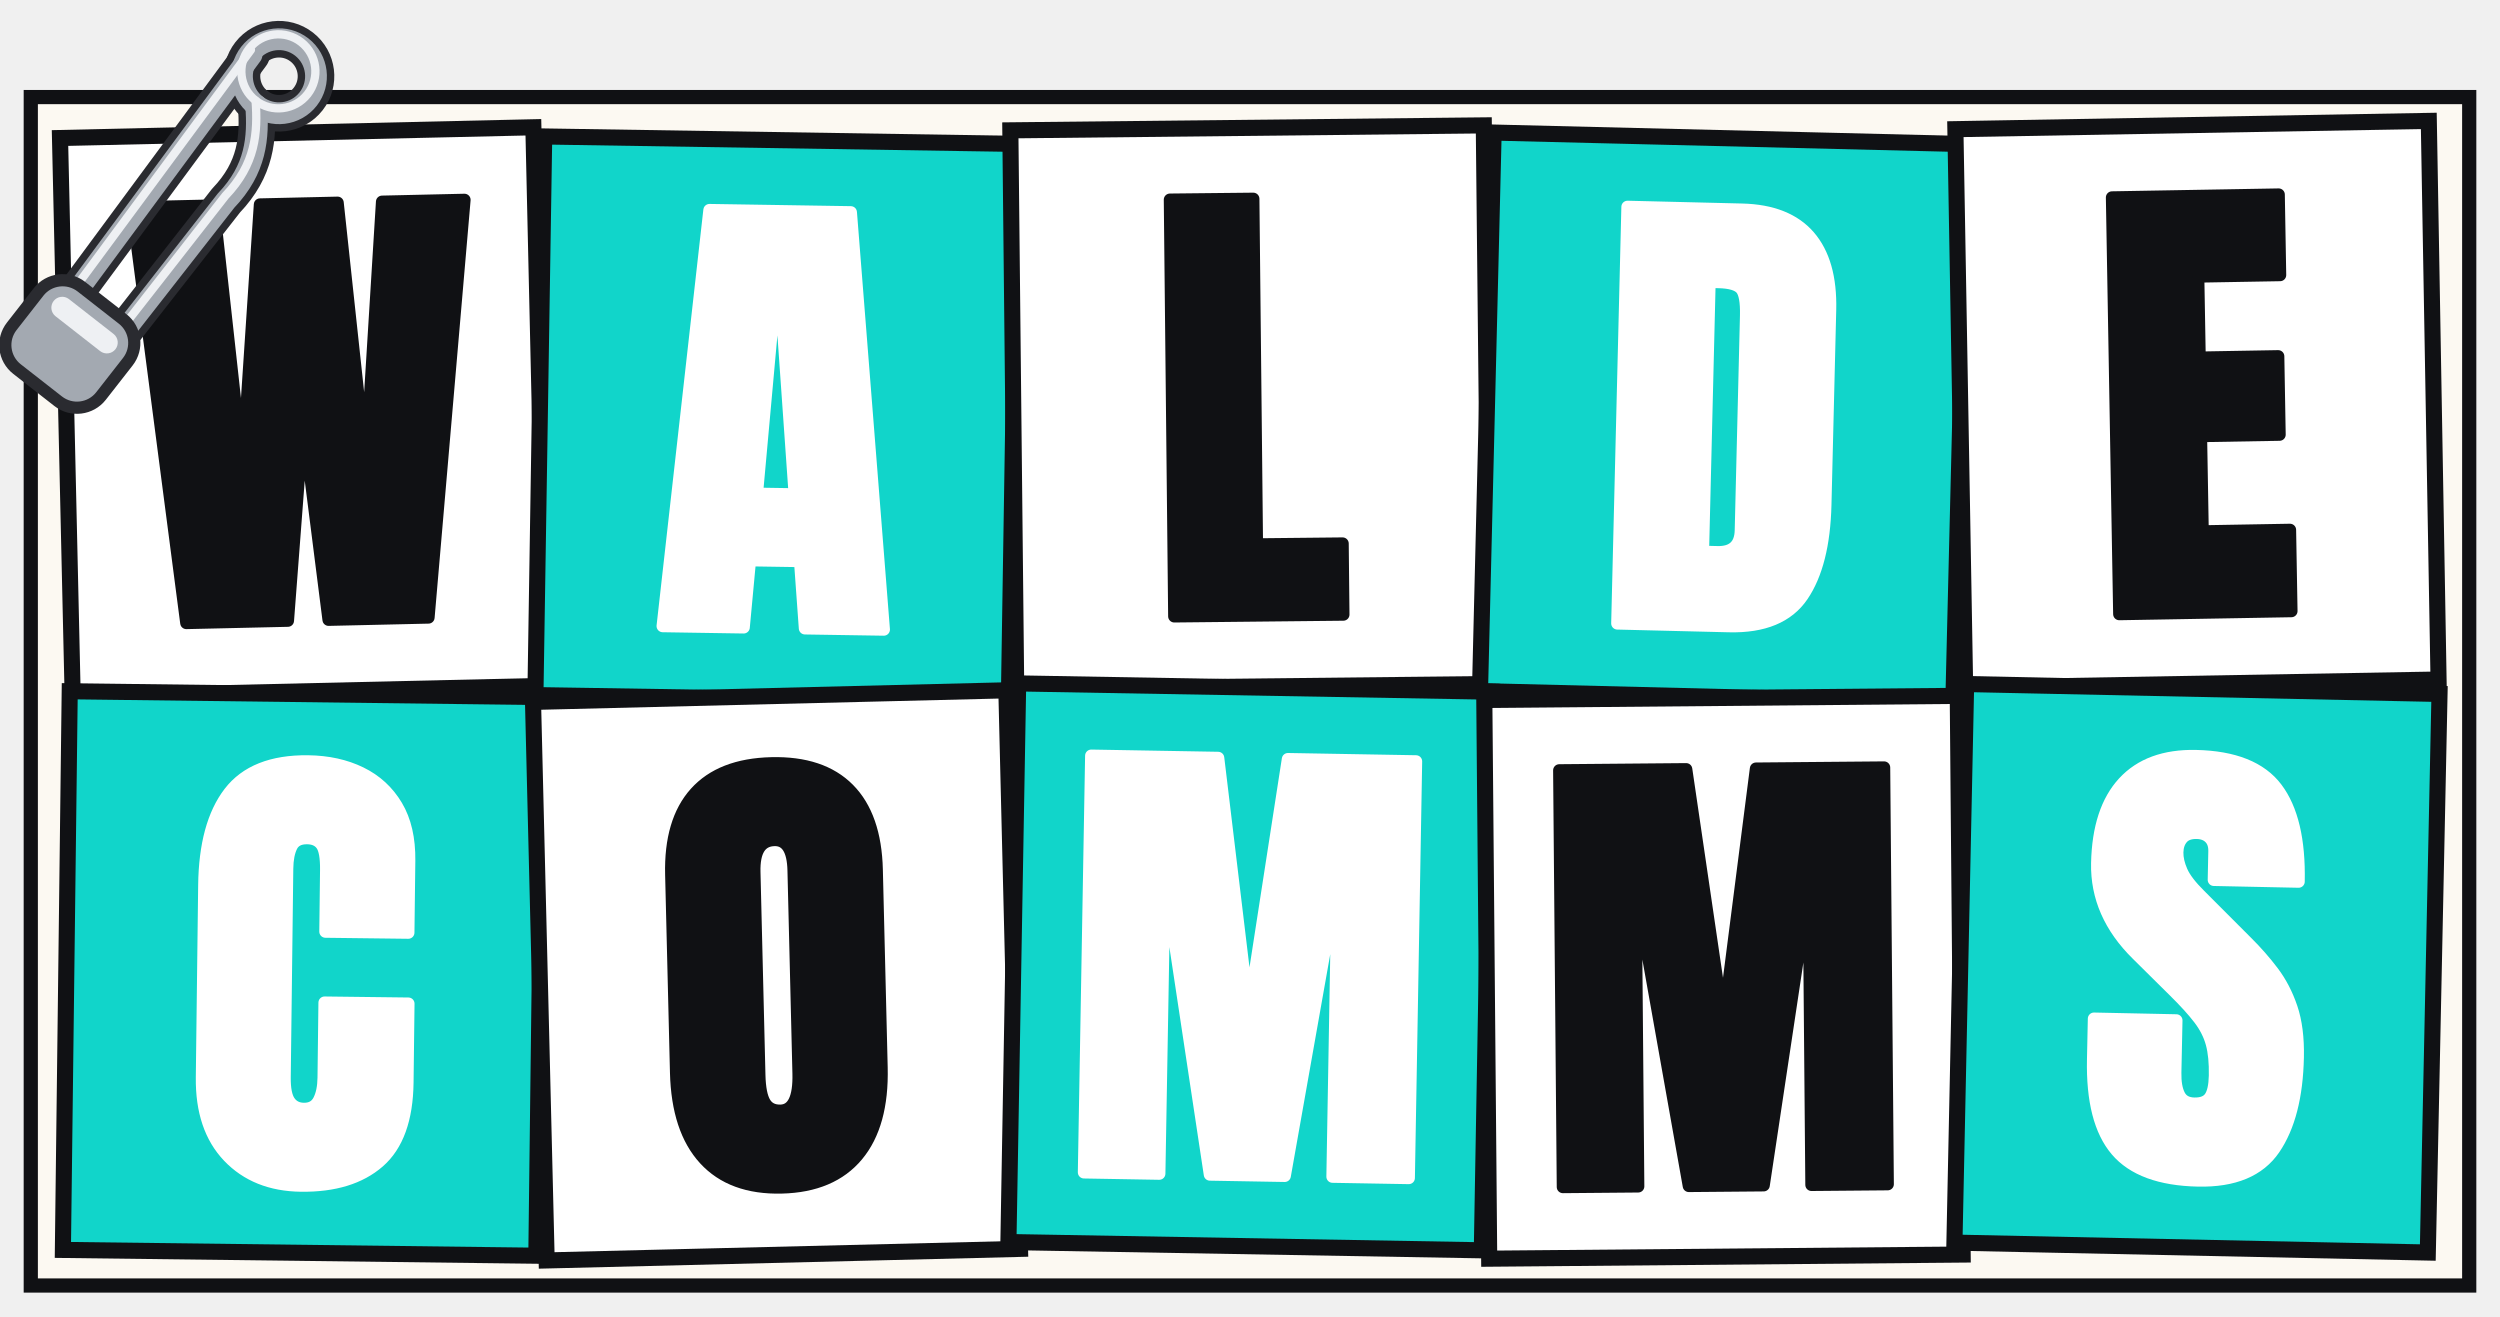
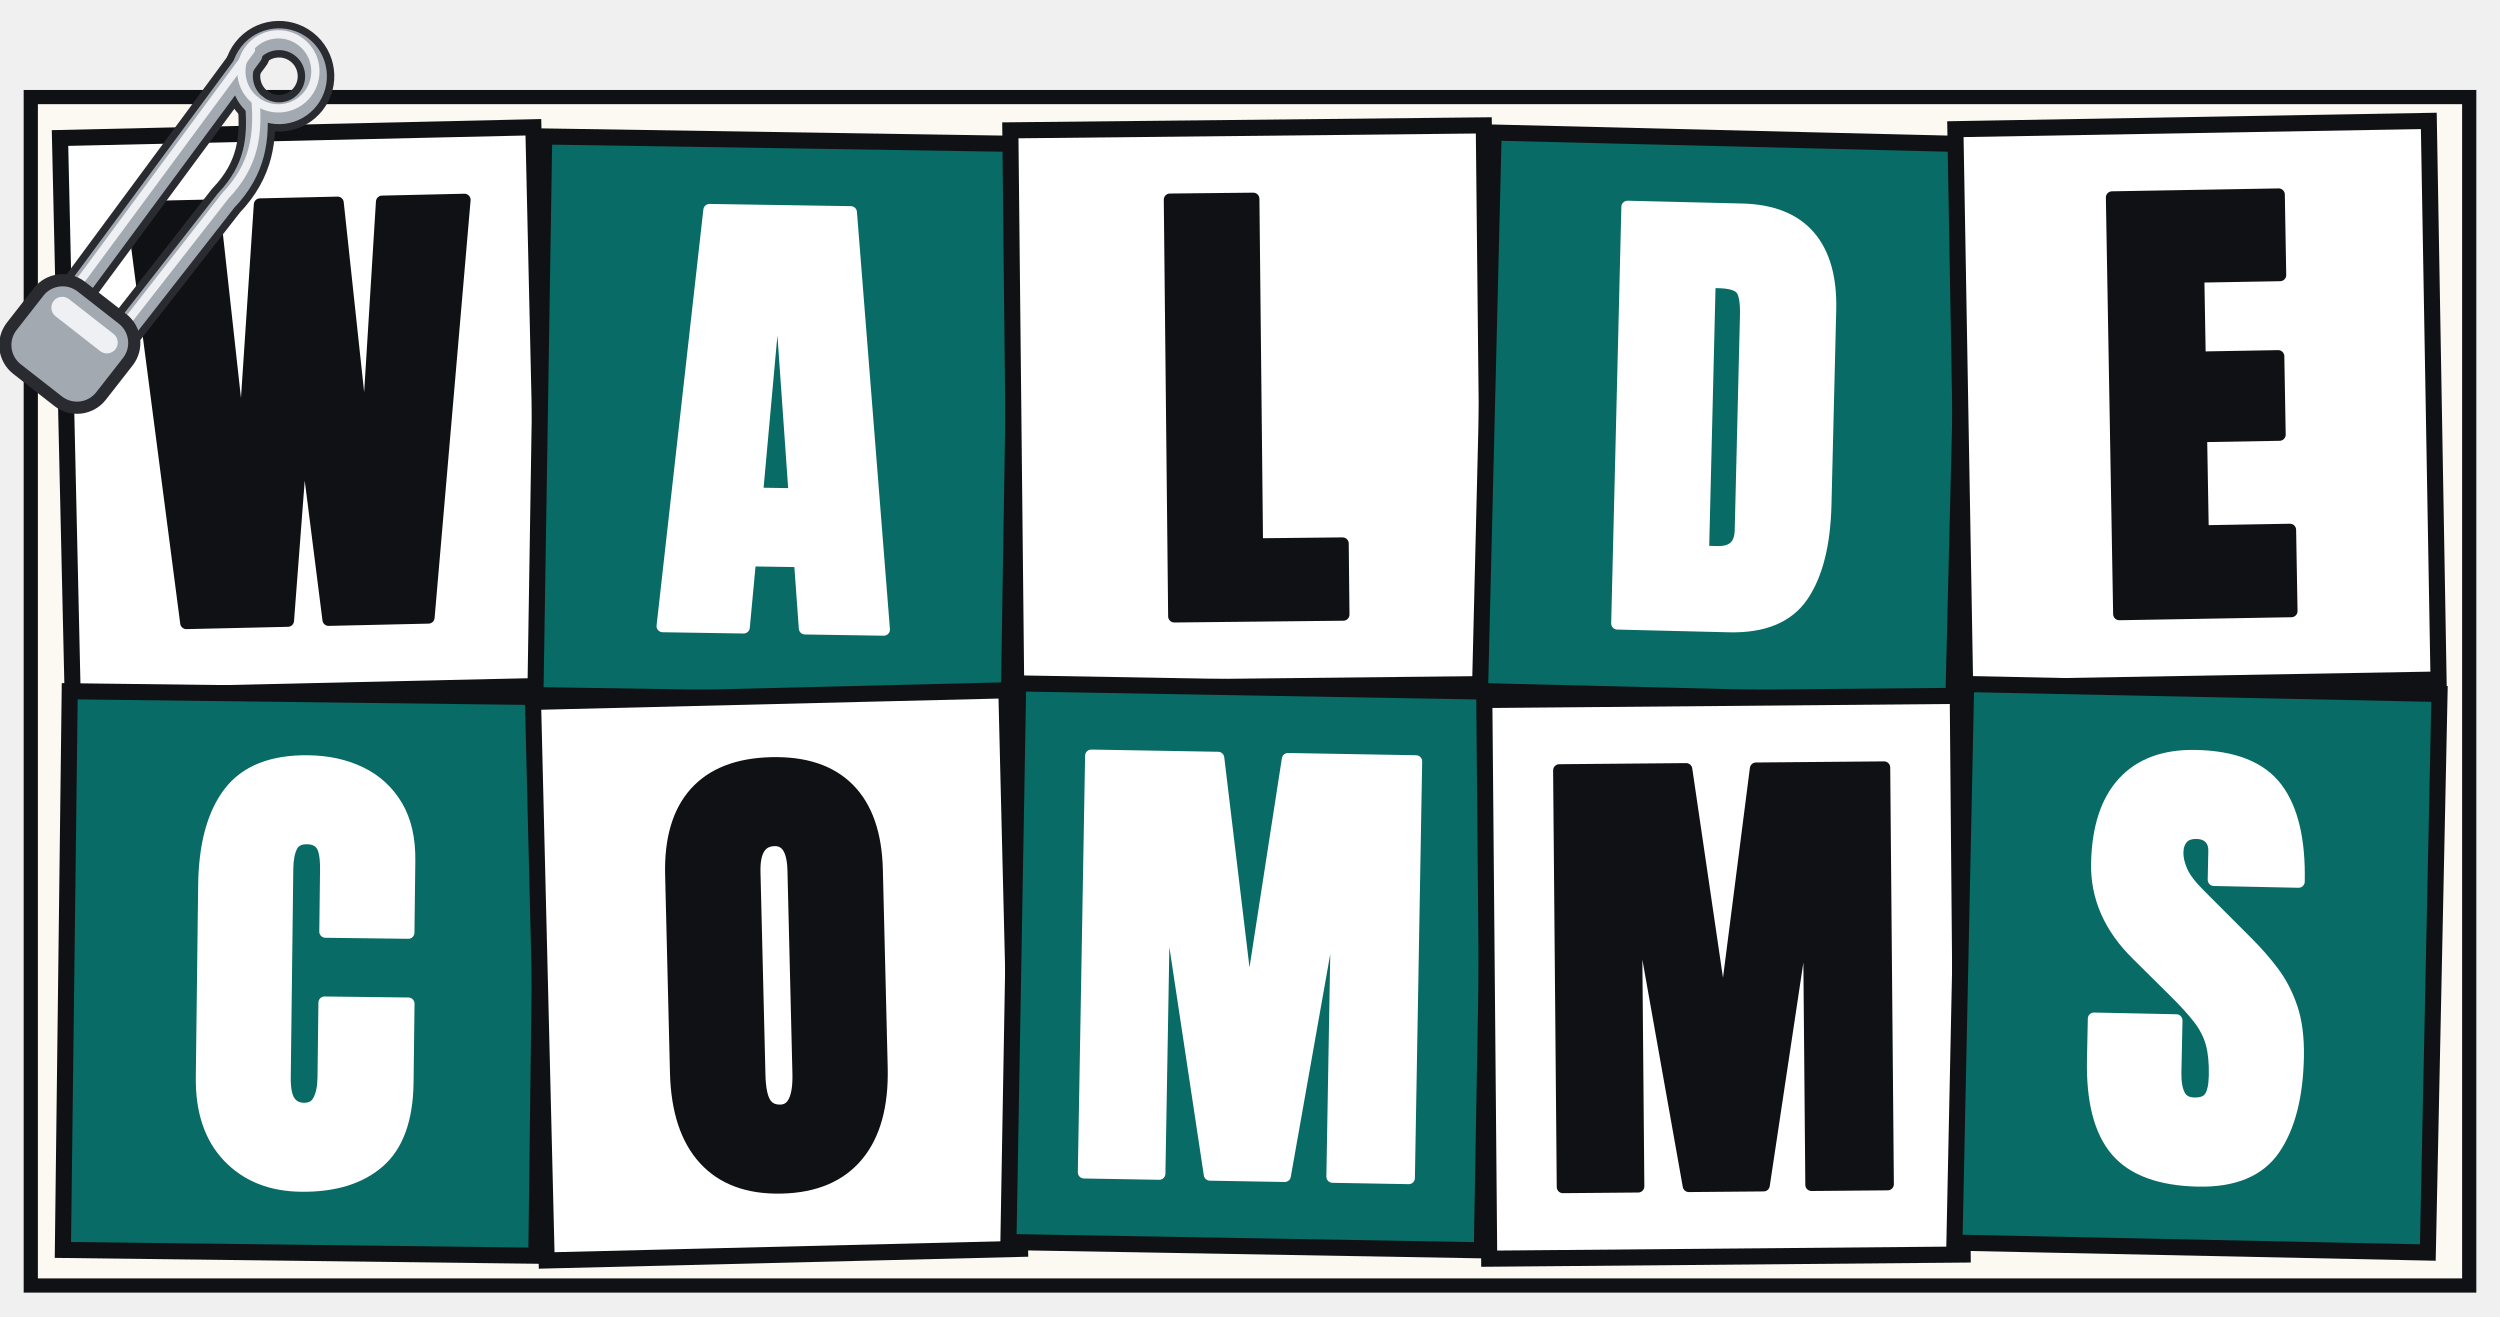
<svg xmlns="http://www.w3.org/2000/svg" viewBox="-14.00 -28.00 528.00 278.00" role="img" aria-label="WaldeComms">
  <rect x="-7.50" y="-7.50" width="515.00" height="251.00" fill="#FCF9F2" stroke="#101114" stroke-width="3" />
  <g transform="translate(0.00,0.00) rotate(-1.3,50.0,59.0)">
    <rect width="100" height="118" fill="#fff" stroke="#101114" stroke-width="3.4" />
    <path d="M24.35 103.0 14.9 15.0H32.1L36.95 70.55L41.9 15.0H58.3L63.0 70.55L67.7 15.0H85.1L75.5 103.0H54.4L50.0 60.65L45.8 103.0Z" fill="#101114" stroke="#101114" stroke-width="2.6" stroke-linejoin="round" />
  </g>
  <g transform="translate(100.00,1.60) rotate(0.9,50.0,59.0)">
-     <rect width="100" height="118" fill="#11D5CA" stroke="#101114" stroke-width="3.4" />
+     <rect width="100" height="118" fill="#086B65" stroke="#101114" stroke-width="3.4" />
    <path d="M26.65 103.0 35.15 15.0H65.0L73.35 103.0H56.7L55.45 88.8H44.85L43.75 103.0ZM46.1 74.75H54.1L50.25 30.0H49.45Z" fill="#fff" stroke="#fff" stroke-width="2.6" stroke-linejoin="round" />
  </g>
  <g transform="translate(200.00,-1.00) rotate(-0.6,50.0,59.0)">
    <rect width="100" height="118" fill="#fff" stroke="#101114" stroke-width="3.4" />
    <path d="M33.55 103.0V15.0H51.15V88.0H69.25V103.0Z" fill="#101114" stroke="#101114" stroke-width="2.6" stroke-linejoin="round" />
  </g>
  <g transform="translate(300.00,1.20) rotate(1.4,50.0,59.0)">
-     <rect width="100" height="118" fill="#11D5CA" stroke="#101114" stroke-width="3.4" />
+     <rect width="100" height="118" fill="#086B65" stroke="#101114" stroke-width="3.4" />
    <path d="M28.65 103.0V15.0H52.85Q62.35 15.0 67.15 20.275Q71.95 25.55 71.95 35.7V76.9Q71.95 89.4 67.575 96.2Q63.2 103.0 52.25 103.0ZM46.35 87.45H49.4Q54.25 87.45 54.25 82.75V37.35Q54.25 32.95 53.075 31.675Q51.9 30.4 48.3 30.4H46.35Z" fill="#fff" stroke="#fff" stroke-width="2.6" stroke-linejoin="round" />
  </g>
  <g transform="translate(400.00,-1.60) rotate(-1.0,50.0,59.0)">
    <rect width="100" height="118" fill="#fff" stroke="#101114" stroke-width="3.4" />
    <path d="M32.825 103.0V15.0H68.025V32.0H50.725V49.15H67.325V65.7H50.725V85.85H69.175V103.0Z" fill="#101114" stroke="#101114" stroke-width="2.6" stroke-linejoin="round" />
  </g>
  <g transform="translate(0.00,118.60) rotate(0.7,50.0,59.0)">
-     <rect width="100" height="118" fill="#11D5CA" stroke="#101114" stroke-width="3.4" />
+     <rect width="100" height="118" fill="#086B65" stroke="#101114" stroke-width="3.4" />
    <path d="M50.125 103.8Q40.575 103.8 34.75 97.85Q28.925 91.9 28.925 81.2V40.6Q28.925 27.8 34.0 21Q39.075 14.2 50.525 14.2Q56.775 14.2 61.65 16.5Q66.525 18.8 69.325 23.375Q72.125 27.95 72.125 34.9V50.1H54.625V37.1Q54.625 33.15 53.625 31.775Q52.625 30.4 50.525 30.4Q48.075 30.4 47.225 32.175Q46.375 33.95 46.375 36.9V80.95Q46.375 84.6 47.45 86.1Q48.525 87.6 50.525 87.6Q52.775 87.6 53.7 85.75Q54.625 83.9 54.625 80.95V65.1H72.325V81.75Q72.325 93.35 66.475 98.575Q60.625 103.8 50.125 103.8Z" fill="#fff" stroke="#fff" stroke-width="2.6" stroke-linejoin="round" />
  </g>
  <g transform="translate(100.00,119.00) rotate(-1.4,50.0,59.0)">
    <rect width="100" height="118" fill="#fff" stroke="#101114" stroke-width="3.4" />
    <path d="M50.0 103.8Q39.45 103.8 33.875 97.425Q28.3 91.05 28.3 79.0V37.2Q28.3 25.9 33.825 20.05Q39.35 14.2 50.0 14.2Q60.65 14.2 66.175 20.05Q71.7 25.9 71.7 37.2V79.0Q71.7 91.05 66.125 97.425Q60.55 103.8 50.0 103.8ZM50.15 87.6Q54.15 87.6 54.15 79.85V36.9Q54.15 30.4 50.25 30.4Q45.85 30.4 45.85 37.05V79.95Q45.85 84.05 46.85 85.825Q47.85 87.6 50.15 87.6Z" fill="#101114" stroke="#101114" stroke-width="2.6" stroke-linejoin="round" />
  </g>
  <g transform="translate(200.00,117.20) rotate(1.0,50.0,59.0)">
-     <rect width="100" height="118" fill="#11D5CA" stroke="#101114" stroke-width="3.4" />
+     <rect width="100" height="118" fill="#086B65" stroke="#101114" stroke-width="3.4" />
    <path d="M15.7 103.0V15.0H42.5L49.9 68.65L57.25 15.0H84.3V103.0H68.2V39.6L58.1 103.0H42.3L31.6 39.6V103.0Z" fill="#fff" stroke="#fff" stroke-width="2.6" stroke-linejoin="round" />
  </g>
  <g transform="translate(300.00,119.40) rotate(-0.5,50.0,59.0)">
    <rect width="100" height="118" fill="#fff" stroke="#101114" stroke-width="3.4" />
    <path d="M15.7 103.0V15.0H42.5L49.9 68.65L57.25 15.0H84.3V103.0H68.2V39.6L58.1 103.0H42.3L31.6 39.6V103.0Z" fill="#101114" stroke="#101114" stroke-width="2.6" stroke-linejoin="round" />
  </g>
  <g transform="translate(400.00,117.50) rotate(1.2,50.0,59.0)">
-     <rect width="100" height="118" fill="#11D5CA" stroke="#101114" stroke-width="3.4" />
+     <rect width="100" height="118" fill="#086B65" stroke="#101114" stroke-width="3.4" />
    <path d="M51.175 103.8Q39.125 103.8 33.8 97.8Q28.475 91.8 28.475 78.7V70.1H45.875V81.1Q45.875 84.15 46.8 85.875Q47.725 87.6 50.025 87.6Q52.425 87.6 53.35 86.2Q54.275 84.8 54.275 81.6Q54.275 77.55 53.475 74.825Q52.675 72.1 50.7 69.625Q48.725 67.15 45.225 63.85L37.325 56.35Q28.475 48.0 28.475 37.25Q28.475 26.0 33.7 20.1Q38.925 14.2 48.825 14.2Q60.925 14.2 66.0 20.65Q71.075 27.1 71.075 40.25H53.175V34.2Q53.175 32.4 52.15 31.4Q51.125 30.4 49.375 30.4Q47.275 30.4 46.3 31.575Q45.325 32.75 45.325 34.6Q45.325 36.45 46.325 38.6Q47.325 40.75 50.275 43.55L60.425 53.3Q63.475 56.2 66.025 59.425Q68.575 62.65 70.125 66.925Q71.675 71.2 71.675 77.35Q71.675 89.75 67.1 96.775Q62.525 103.8 51.175 103.8Z" fill="#fff" stroke="#fff" stroke-width="2.6" stroke-linejoin="round" />
  </g>
  <g transform="translate(20,20) rotate(38) scale(.92)">
    <g fill="none" stroke="#2A2B30" stroke-width="8.4" stroke-linecap="round" stroke-linejoin="round">
      <path d="M-8,-44 L-6,30" />
      <path d="M0,-35.5 C5,-30 9,-24 8,-14 L8,30" />
      <circle cx="0" cy="-44" r="8.5" />
    </g>
    <g fill="none" stroke="#A3A9B1" stroke-width="5" stroke-linecap="round" stroke-linejoin="round">
      <path d="M-8,-44 L-6,30" />
      <path d="M0,-35.5 C5,-30 9,-24 8,-14 L8,30" />
      <circle cx="0" cy="-44" r="8.5" />
    </g>
    <g fill="none" stroke="#EEF0F3" stroke-width="1.9" stroke-linecap="round" transform="translate(-.8,-.8)">
      <path d="M-8,-44 L-6,30" />
      <path d="M0,-35.5 C5,-30 9,-24 8,-14 L8,30" />
      <circle cx="0" cy="-44" r="8.5" />
    </g>
    <rect x="-13" y="22" width="26" height="24" rx="7" fill="#A3A9B1" stroke="#2A2B30" stroke-width="2.8" />
    <rect x="-9" y="26" width="18" height="5" rx="2.5" fill="#EEF0F3" />
  </g>
</svg>
